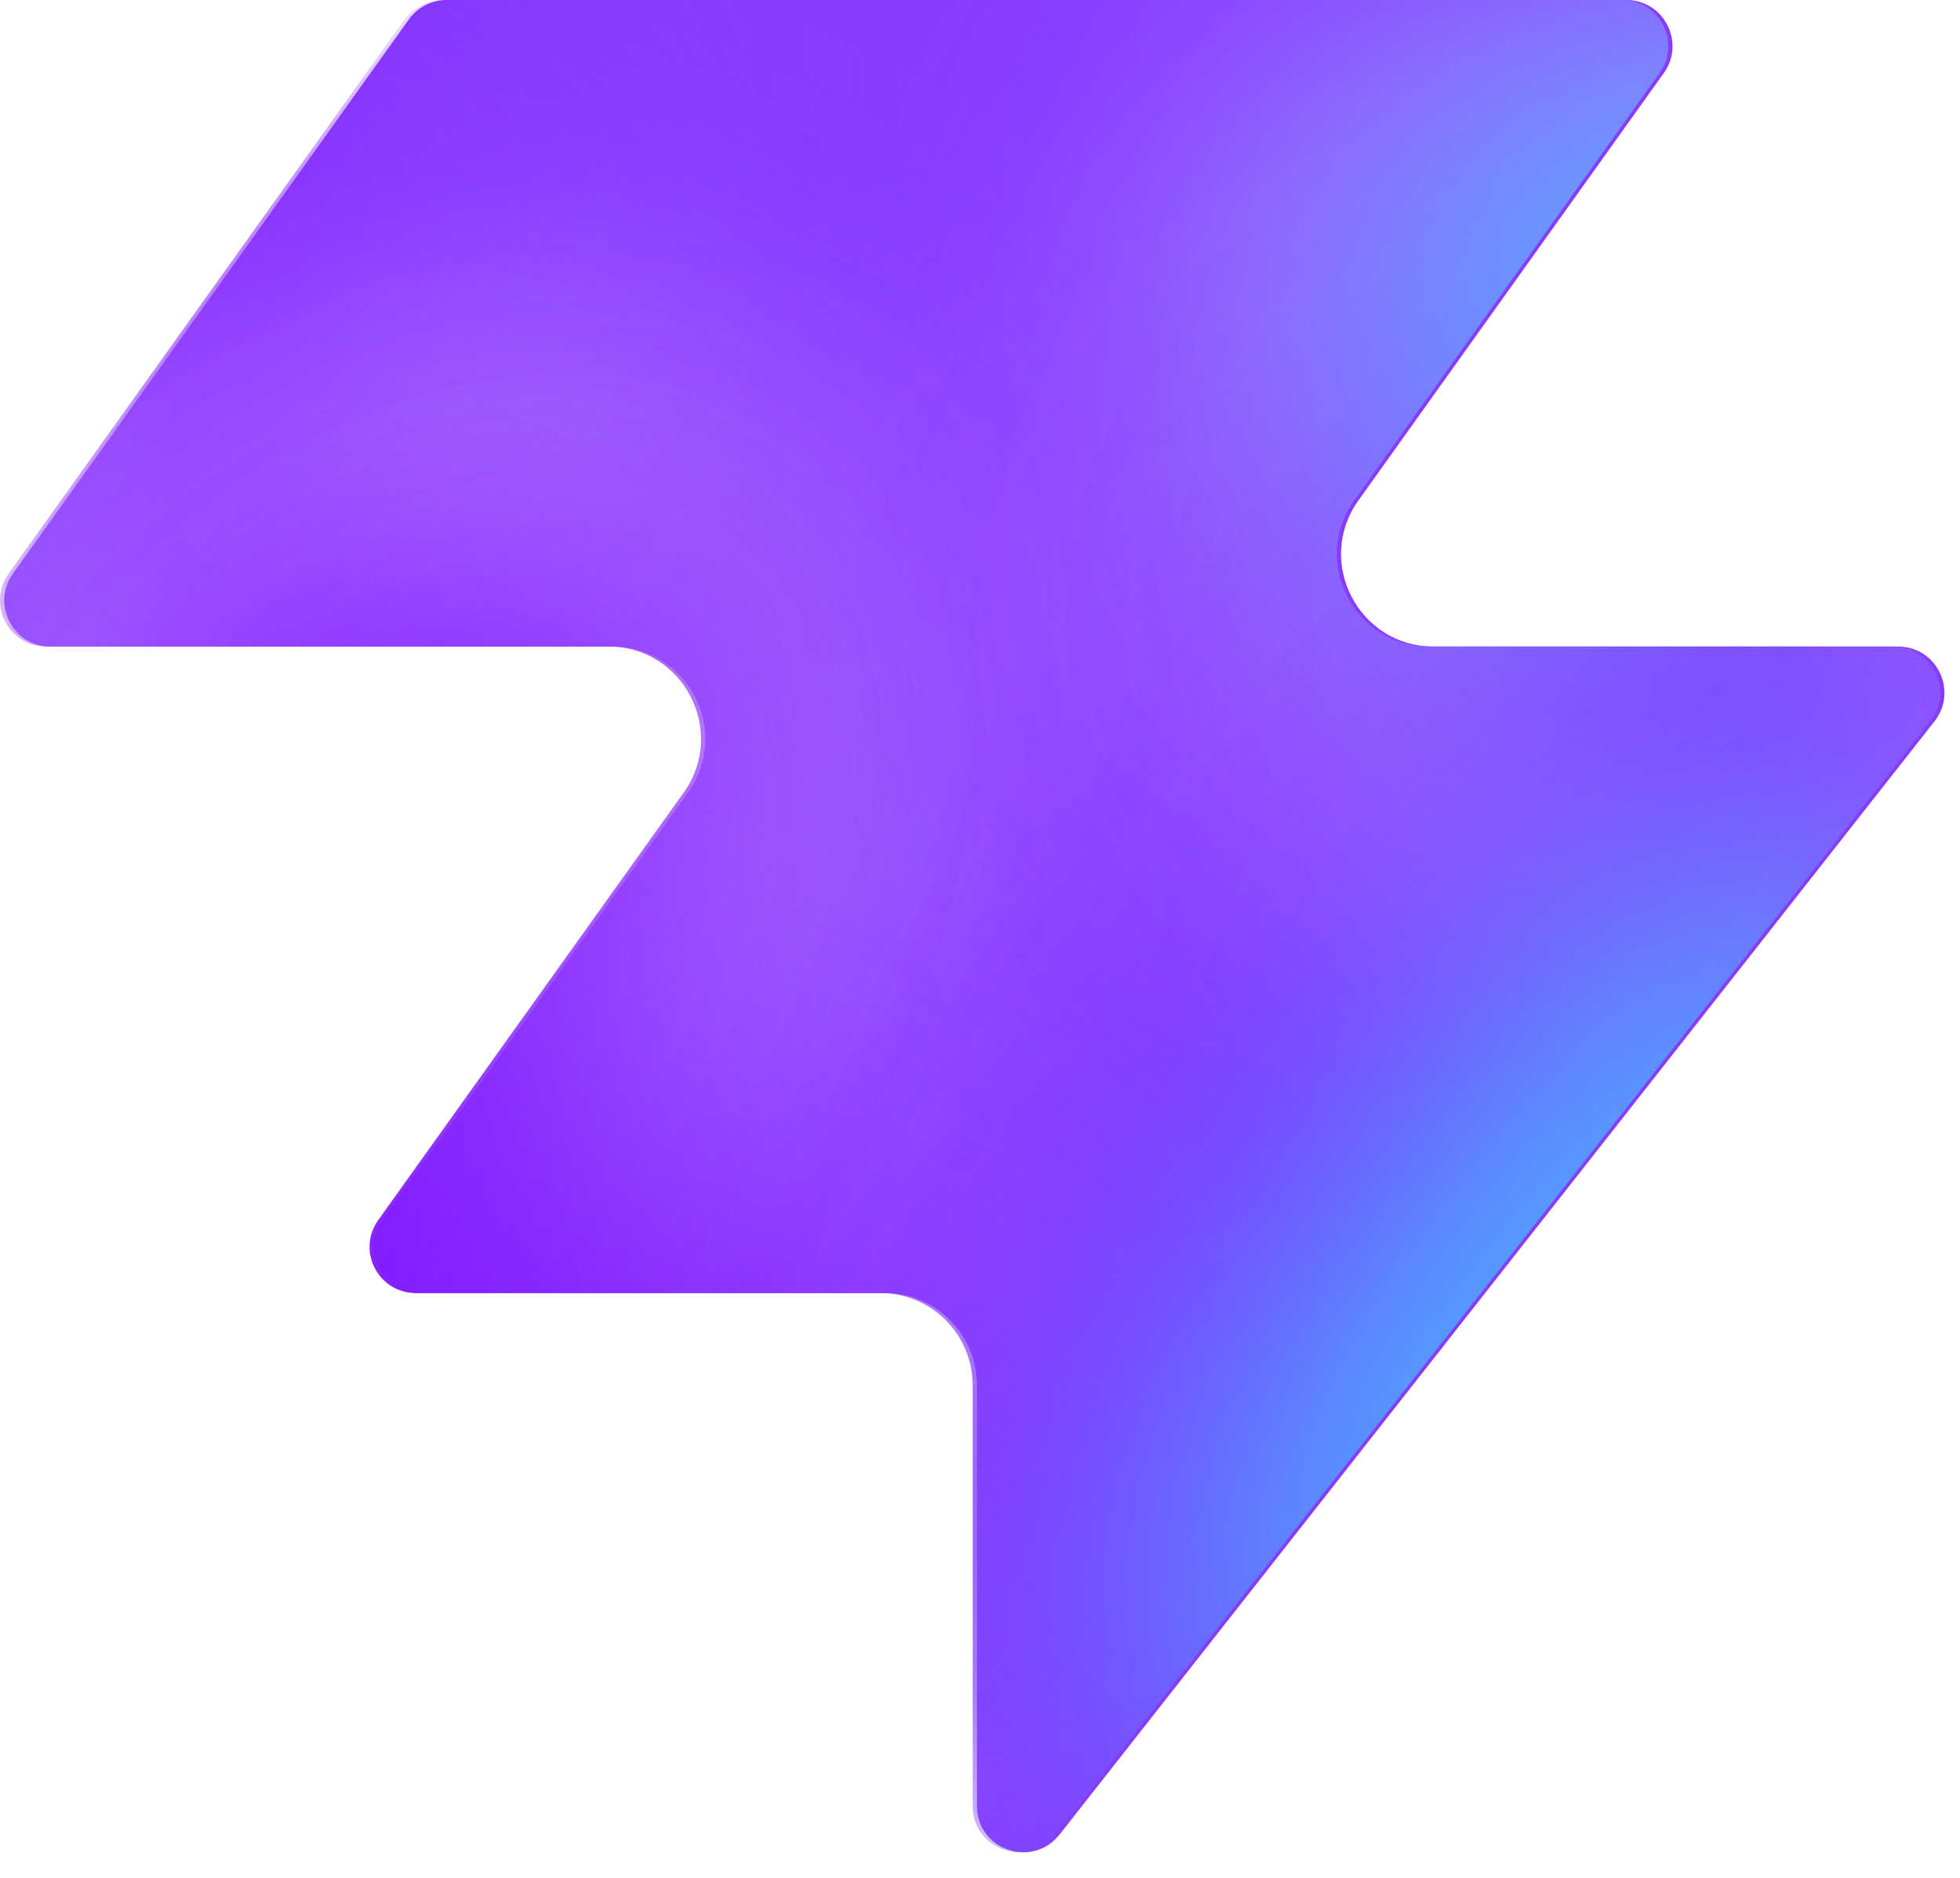
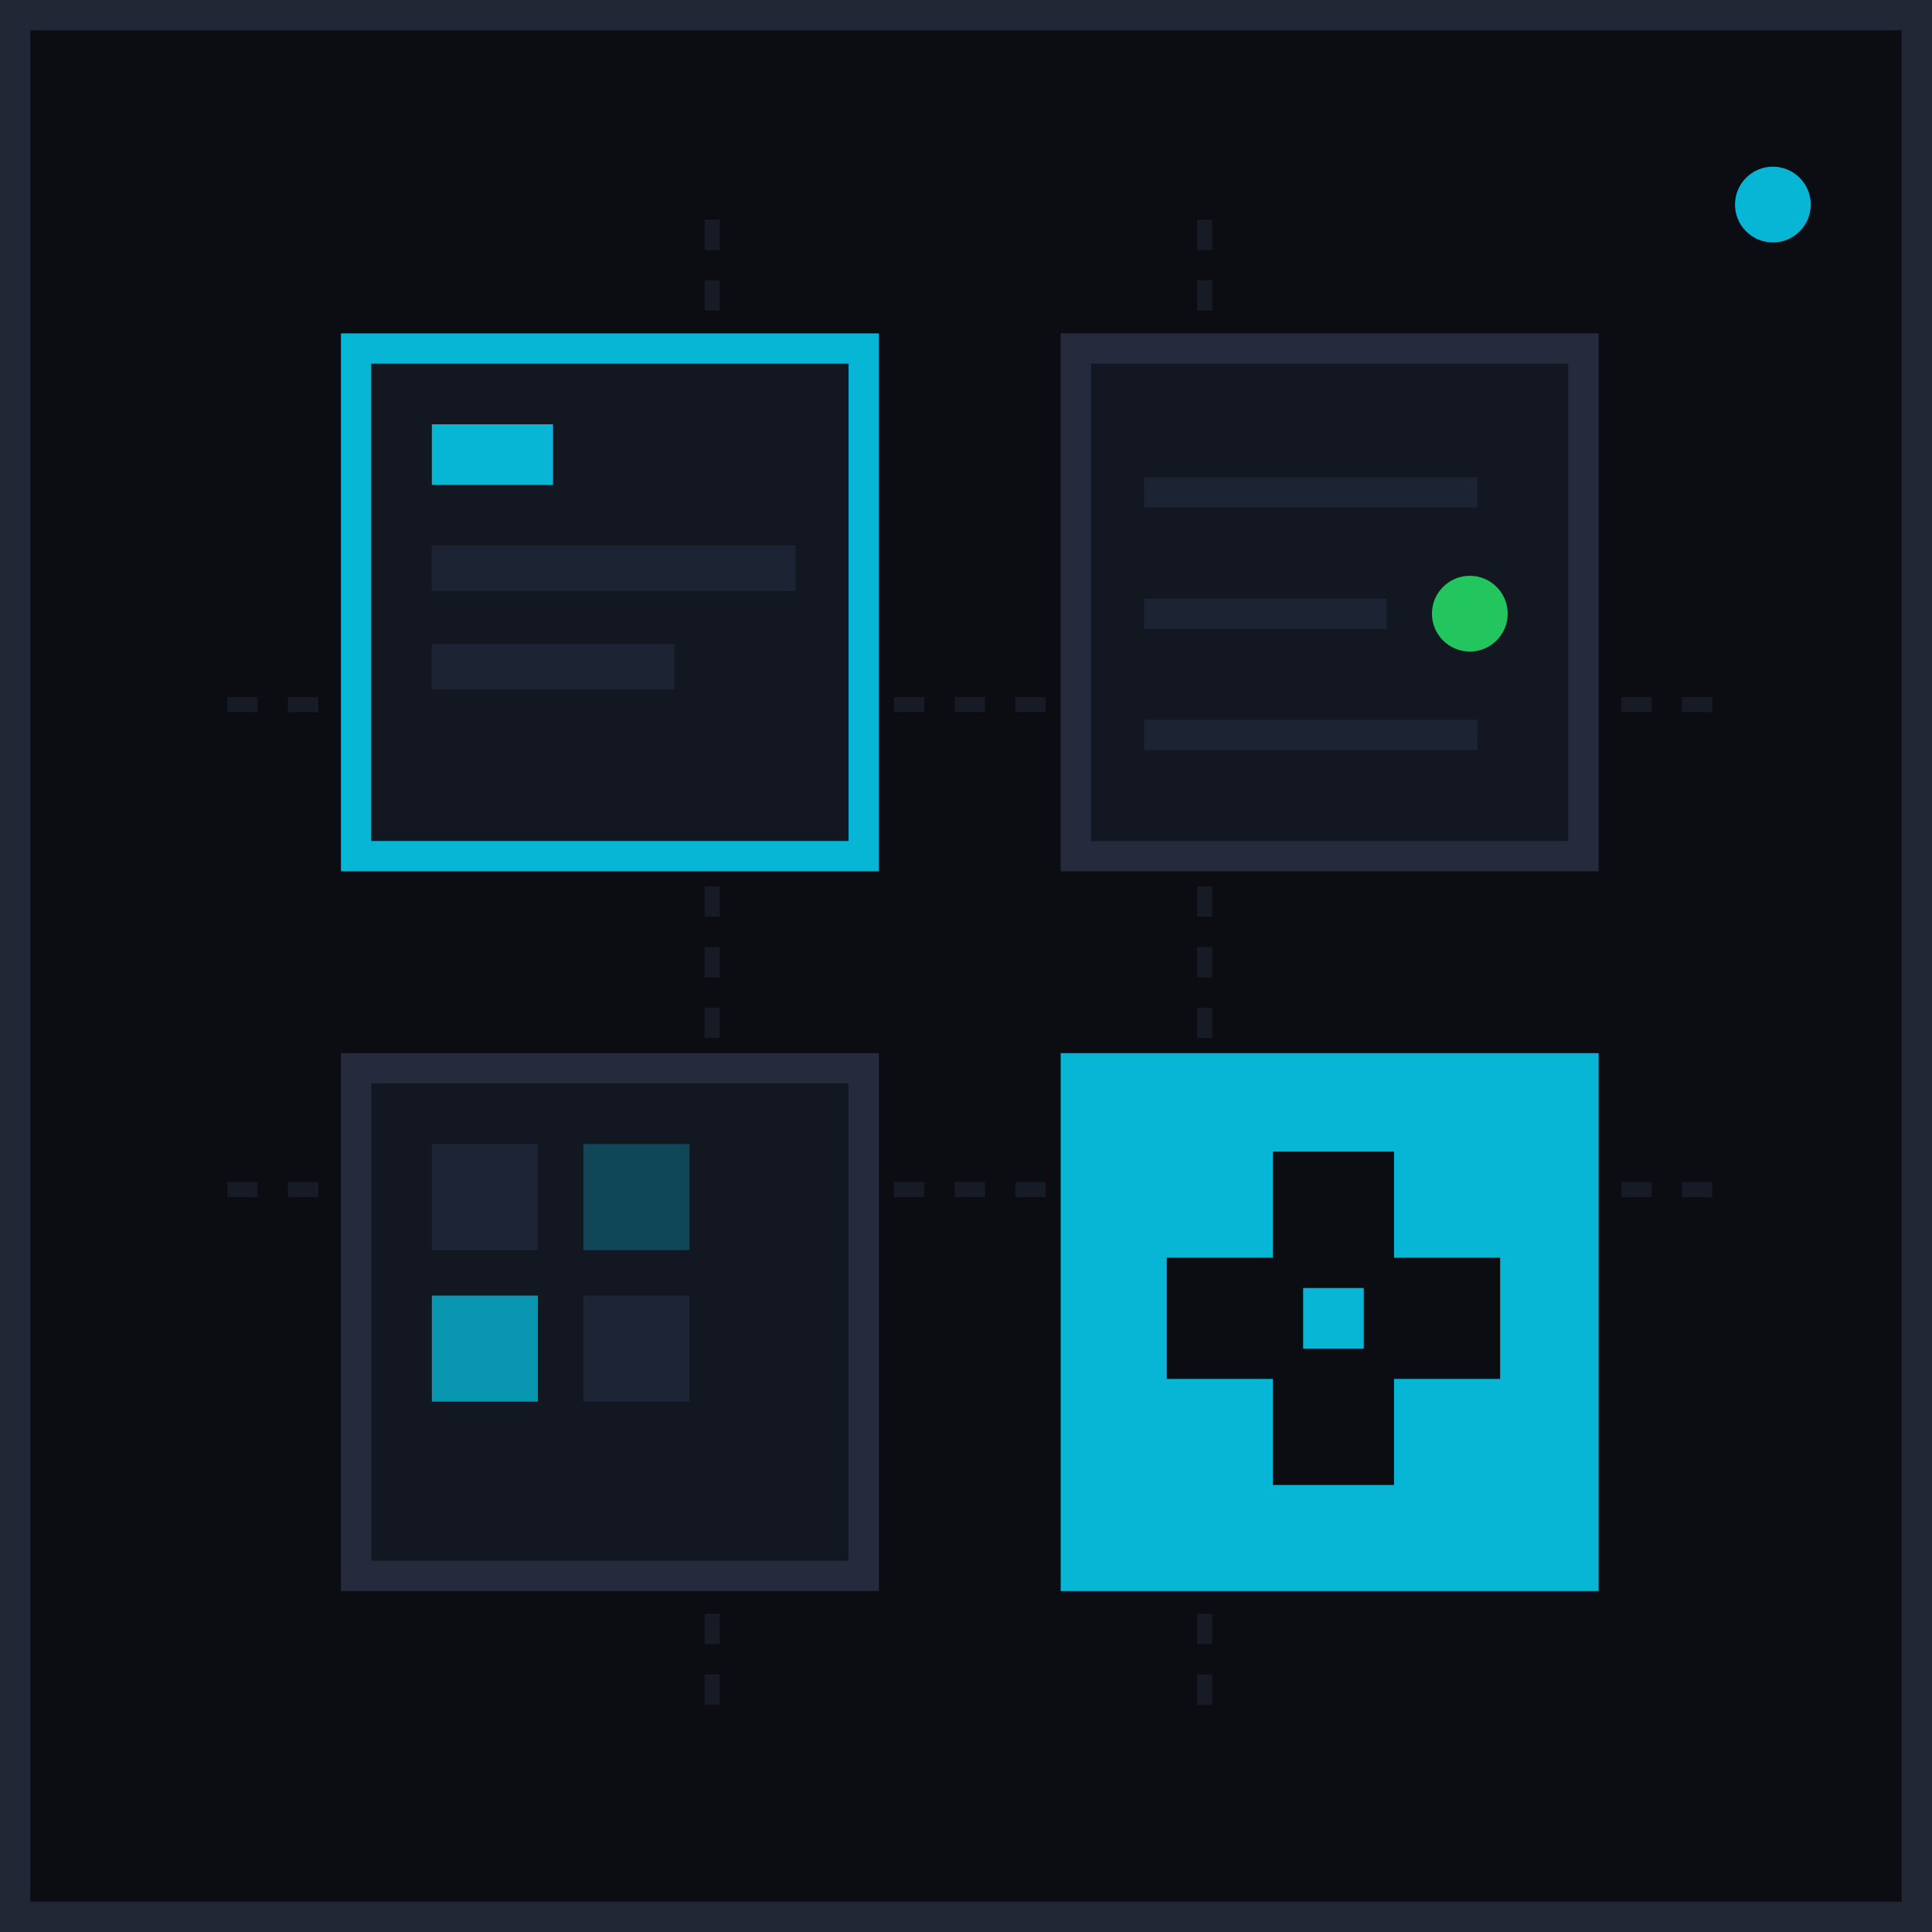
- <svg xmlns="http://www.w3.org/2000/svg" width="48" height="46" fill="none" viewBox="0 0 48 46">
-   <path fill="#863bff" d="M25.946 44.938c-.664.845-2.021.375-2.021-.698V33.937a2.26 2.26 0 0 0-2.262-2.262H10.287c-.92 0-1.456-1.04-.92-1.788l7.48-10.471c1.07-1.497 0-3.578-1.842-3.578H1.237c-.92 0-1.456-1.04-.92-1.788L10.013.474c.214-.297.556-.474.92-.474h28.894c.92 0 1.456 1.04.92 1.788l-7.48 10.471c-1.07 1.498 0 3.579 1.842 3.579h11.377c.943 0 1.473 1.088.89 1.83L25.947 44.94z" style="fill:#863bff;fill:color(display-p3 .525 .23 1);fill-opacity:1" />
-   <mask id="a" width="48" height="46" x="0" y="0" maskUnits="userSpaceOnUse" style="mask-type:alpha">
-     <path fill="#000" d="M25.842 44.938c-.664.844-2.021.375-2.021-.698V33.937a2.26 2.26 0 0 0-2.262-2.262H10.183c-.92 0-1.456-1.04-.92-1.788l7.48-10.471c1.07-1.498 0-3.579-1.842-3.579H1.133c-.92 0-1.456-1.04-.92-1.787L9.91.473c.214-.297.556-.474.92-.474h28.894c.92 0 1.456 1.04.92 1.788l-7.48 10.471c-1.07 1.498 0 3.578 1.842 3.578h11.377c.943 0 1.473 1.088.89 1.832L25.843 44.94z" style="fill:#000;fill-opacity:1" />
-   </mask>
-   <g mask="url(#a)">
-     <g filter="url(#b)">
-       <ellipse cx="5.508" cy="14.704" fill="#ede6ff" rx="5.508" ry="14.704" style="fill:#ede6ff;fill:color(display-p3 .927 .903 1);fill-opacity:1" transform="matrix(.00324 1 1 -.00324 -4.47 31.516)" />
-     </g>
-     <g filter="url(#c)">
-       <ellipse cx="10.399" cy="29.851" fill="#ede6ff" rx="10.399" ry="29.851" style="fill:#ede6ff;fill:color(display-p3 .927 .903 1);fill-opacity:1" transform="matrix(.00324 1 1 -.00324 -39.328 7.883)" />
-     </g>
-     <g filter="url(#d)">
-       <ellipse cx="5.508" cy="30.487" fill="#7e14ff" rx="5.508" ry="30.487" style="fill:#7e14ff;fill:color(display-p3 .492 .077 1);fill-opacity:1" transform="rotate(89.814 -25.913 -14.639)scale(1 -1)" />
-     </g>
-     <g filter="url(#e)">
-       <ellipse cx="5.508" cy="30.599" fill="#7e14ff" rx="5.508" ry="30.599" style="fill:#7e14ff;fill:color(display-p3 .492 .077 1);fill-opacity:1" transform="rotate(89.814 -32.644 -3.334)scale(1 -1)" />
-     </g>
-     <g filter="url(#f)">
-       <ellipse cx="5.508" cy="30.599" fill="#7e14ff" rx="5.508" ry="30.599" style="fill:#7e14ff;fill:color(display-p3 .492 .077 1);fill-opacity:1" transform="matrix(.00324 1 1 -.00324 -34.34 30.47)" />
-     </g>
-     <g filter="url(#g)">
-       <ellipse cx="14.072" cy="22.078" fill="#ede6ff" rx="14.072" ry="22.078" style="fill:#ede6ff;fill:color(display-p3 .927 .903 1);fill-opacity:1" transform="rotate(93.35 24.506 48.493)scale(-1 1)" />
-     </g>
-     <g filter="url(#h)">
-       <ellipse cx="3.47" cy="21.501" fill="#7e14ff" rx="3.47" ry="21.501" style="fill:#7e14ff;fill:color(display-p3 .492 .077 1);fill-opacity:1" transform="rotate(89.009 28.708 47.59)scale(-1 1)" />
-     </g>
-     <g filter="url(#i)">
-       <ellipse cx="3.47" cy="21.501" fill="#7e14ff" rx="3.47" ry="21.501" style="fill:#7e14ff;fill:color(display-p3 .492 .077 1);fill-opacity:1" transform="rotate(89.009 28.708 47.59)scale(-1 1)" />
-     </g>
-     <g filter="url(#j)">
-       <ellipse cx=".387" cy="8.972" fill="#7e14ff" rx="4.407" ry="29.108" style="fill:#7e14ff;fill:color(display-p3 .492 .077 1);fill-opacity:1" transform="rotate(39.51 .387 8.972)" />
-     </g>
-     <g filter="url(#k)">
-       <ellipse cx="47.523" cy="-6.092" fill="#7e14ff" rx="4.407" ry="29.108" style="fill:#7e14ff;fill:color(display-p3 .492 .077 1);fill-opacity:1" transform="rotate(37.892 47.523 -6.092)" />
-     </g>
-     <g filter="url(#l)">
-       <ellipse cx="41.412" cy="6.333" fill="#47bfff" rx="5.971" ry="9.665" style="fill:#47bfff;fill:color(display-p3 .28 .748 1);fill-opacity:1" transform="rotate(37.892 41.412 6.333)" />
-     </g>
-     <g filter="url(#m)">
-       <ellipse cx="-1.879" cy="38.332" fill="#7e14ff" rx="4.407" ry="29.108" style="fill:#7e14ff;fill:color(display-p3 .492 .077 1);fill-opacity:1" transform="rotate(37.892 -1.88 38.332)" />
-     </g>
-     <g filter="url(#n)">
-       <ellipse cx="-1.879" cy="38.332" fill="#7e14ff" rx="4.407" ry="29.108" style="fill:#7e14ff;fill:color(display-p3 .492 .077 1);fill-opacity:1" transform="rotate(37.892 -1.88 38.332)" />
-     </g>
-     <g filter="url(#o)">
-       <ellipse cx="35.651" cy="29.907" fill="#7e14ff" rx="4.407" ry="29.108" style="fill:#7e14ff;fill:color(display-p3 .492 .077 1);fill-opacity:1" transform="rotate(37.892 35.651 29.907)" />
-     </g>
-     <g filter="url(#p)">
-       <ellipse cx="38.418" cy="32.4" fill="#47bfff" rx="5.971" ry="15.297" style="fill:#47bfff;fill:color(display-p3 .28 .748 1);fill-opacity:1" transform="rotate(37.892 38.418 32.4)" />
-     </g>
-   </g>
-   <defs>
-     <filter id="b" width="60.045" height="41.654" x="-19.77" y="16.149" color-interpolation-filters="sRGB" filterUnits="userSpaceOnUse">
-       <feFlood flood-opacity="0" result="BackgroundImageFix" />
-       <feBlend in="SourceGraphic" in2="BackgroundImageFix" result="shape" />
-       <feGaussianBlur result="effect1_foregroundBlur_2002_17158" stdDeviation="7.659" />
-     </filter>
-     <filter id="c" width="90.34" height="51.437" x="-54.613" y="-7.533" color-interpolation-filters="sRGB" filterUnits="userSpaceOnUse">
-       <feFlood flood-opacity="0" result="BackgroundImageFix" />
-       <feBlend in="SourceGraphic" in2="BackgroundImageFix" result="shape" />
-       <feGaussianBlur result="effect1_foregroundBlur_2002_17158" stdDeviation="7.659" />
-     </filter>
-     <filter id="d" width="79.355" height="29.4" x="-49.64" y="2.03" color-interpolation-filters="sRGB" filterUnits="userSpaceOnUse">
-       <feFlood flood-opacity="0" result="BackgroundImageFix" />
-       <feBlend in="SourceGraphic" in2="BackgroundImageFix" result="shape" />
-       <feGaussianBlur result="effect1_foregroundBlur_2002_17158" stdDeviation="4.596" />
-     </filter>
-     <filter id="e" width="79.579" height="29.4" x="-45.045" y="20.029" color-interpolation-filters="sRGB" filterUnits="userSpaceOnUse">
-       <feFlood flood-opacity="0" result="BackgroundImageFix" />
-       <feBlend in="SourceGraphic" in2="BackgroundImageFix" result="shape" />
-       <feGaussianBlur result="effect1_foregroundBlur_2002_17158" stdDeviation="4.596" />
-     </filter>
-     <filter id="f" width="79.579" height="29.4" x="-43.513" y="21.178" color-interpolation-filters="sRGB" filterUnits="userSpaceOnUse">
-       <feFlood flood-opacity="0" result="BackgroundImageFix" />
-       <feBlend in="SourceGraphic" in2="BackgroundImageFix" result="shape" />
-       <feGaussianBlur result="effect1_foregroundBlur_2002_17158" stdDeviation="4.596" />
-     </filter>
-     <filter id="g" width="74.749" height="58.852" x="15.756" y="-17.901" color-interpolation-filters="sRGB" filterUnits="userSpaceOnUse">
-       <feFlood flood-opacity="0" result="BackgroundImageFix" />
-       <feBlend in="SourceGraphic" in2="BackgroundImageFix" result="shape" />
-       <feGaussianBlur result="effect1_foregroundBlur_2002_17158" stdDeviation="7.659" />
-     </filter>
-     <filter id="h" width="61.377" height="25.362" x="23.548" y="2.284" color-interpolation-filters="sRGB" filterUnits="userSpaceOnUse">
-       <feFlood flood-opacity="0" result="BackgroundImageFix" />
-       <feBlend in="SourceGraphic" in2="BackgroundImageFix" result="shape" />
-       <feGaussianBlur result="effect1_foregroundBlur_2002_17158" stdDeviation="4.596" />
-     </filter>
-     <filter id="i" width="61.377" height="25.362" x="23.548" y="2.284" color-interpolation-filters="sRGB" filterUnits="userSpaceOnUse">
-       <feFlood flood-opacity="0" result="BackgroundImageFix" />
-       <feBlend in="SourceGraphic" in2="BackgroundImageFix" result="shape" />
-       <feGaussianBlur result="effect1_foregroundBlur_2002_17158" stdDeviation="4.596" />
-     </filter>
-     <filter id="j" width="56.045" height="63.649" x="-27.636" y="-22.853" color-interpolation-filters="sRGB" filterUnits="userSpaceOnUse">
-       <feFlood flood-opacity="0" result="BackgroundImageFix" />
-       <feBlend in="SourceGraphic" in2="BackgroundImageFix" result="shape" />
-       <feGaussianBlur result="effect1_foregroundBlur_2002_17158" stdDeviation="4.596" />
-     </filter>
-     <filter id="k" width="54.814" height="64.646" x="20.116" y="-38.415" color-interpolation-filters="sRGB" filterUnits="userSpaceOnUse">
-       <feFlood flood-opacity="0" result="BackgroundImageFix" />
-       <feBlend in="SourceGraphic" in2="BackgroundImageFix" result="shape" />
-       <feGaussianBlur result="effect1_foregroundBlur_2002_17158" stdDeviation="4.596" />
-     </filter>
-     <filter id="l" width="33.541" height="35.313" x="24.641" y="-11.323" color-interpolation-filters="sRGB" filterUnits="userSpaceOnUse">
-       <feFlood flood-opacity="0" result="BackgroundImageFix" />
-       <feBlend in="SourceGraphic" in2="BackgroundImageFix" result="shape" />
-       <feGaussianBlur result="effect1_foregroundBlur_2002_17158" stdDeviation="4.596" />
-     </filter>
-     <filter id="m" width="54.814" height="64.646" x="-29.286" y="6.009" color-interpolation-filters="sRGB" filterUnits="userSpaceOnUse">
-       <feFlood flood-opacity="0" result="BackgroundImageFix" />
-       <feBlend in="SourceGraphic" in2="BackgroundImageFix" result="shape" />
-       <feGaussianBlur result="effect1_foregroundBlur_2002_17158" stdDeviation="4.596" />
-     </filter>
-     <filter id="n" width="54.814" height="64.646" x="-29.286" y="6.009" color-interpolation-filters="sRGB" filterUnits="userSpaceOnUse">
-       <feFlood flood-opacity="0" result="BackgroundImageFix" />
-       <feBlend in="SourceGraphic" in2="BackgroundImageFix" result="shape" />
-       <feGaussianBlur result="effect1_foregroundBlur_2002_17158" stdDeviation="4.596" />
-     </filter>
-     <filter id="o" width="54.814" height="64.646" x="8.244" y="-2.416" color-interpolation-filters="sRGB" filterUnits="userSpaceOnUse">
-       <feFlood flood-opacity="0" result="BackgroundImageFix" />
-       <feBlend in="SourceGraphic" in2="BackgroundImageFix" result="shape" />
-       <feGaussianBlur result="effect1_foregroundBlur_2002_17158" stdDeviation="4.596" />
-     </filter>
-     <filter id="p" width="39.409" height="43.623" x="18.713" y="10.588" color-interpolation-filters="sRGB" filterUnits="userSpaceOnUse">
-       <feFlood flood-opacity="0" result="BackgroundImageFix" />
-       <feBlend in="SourceGraphic" in2="BackgroundImageFix" result="shape" />
-       <feGaussianBlur result="effect1_foregroundBlur_2002_17158" stdDeviation="4.596" />
-     </filter>
-   </defs>
+ <svg xmlns="http://www.w3.org/2000/svg" width="255" height="255" viewBox="0 0 255 255" fill="none">
+   <rect x="2" y="2" width="251" height="251" fill="#0B0D12" stroke="#222736" stroke-width="4" />
+   <rect x="30" y="156" width="4" height="2" fill="#171B26" />
+   <rect x="38" y="156" width="4" height="2" fill="#171B26" />
+   <rect x="46" y="156" width="4" height="2" fill="#171B26" />
+   <rect x="54" y="156" width="4" height="2" fill="#171B26" />
+   <rect x="62" y="156" width="4" height="2" fill="#171B26" />
+   <rect x="70" y="156" width="4" height="2" fill="#171B26" />
+   <rect x="78" y="156" width="4" height="2" fill="#171B26" />
+   <rect x="86" y="156" width="4" height="2" fill="#171B26" />
+   <rect x="94" y="156" width="4" height="2" fill="#171B26" />
+   <rect x="102" y="156" width="4" height="2" fill="#171B26" />
+   <rect x="110" y="156" width="4" height="2" fill="#171B26" />
+   <rect x="118" y="156" width="4" height="2" fill="#171B26" />
+   <rect x="126" y="156" width="4" height="2" fill="#171B26" />
+   <rect x="134" y="156" width="4" height="2" fill="#171B26" />
+   <rect x="142" y="156" width="4" height="2" fill="#171B26" />
+   <rect x="150" y="156" width="4" height="2" fill="#171B26" />
+   <rect x="158" y="156" width="4" height="2" fill="#171B26" />
+   <rect x="166" y="156" width="4" height="2" fill="#171B26" />
+   <rect x="174" y="156" width="4" height="2" fill="#171B26" />
+   <rect x="182" y="156" width="4" height="2" fill="#171B26" />
+   <rect x="190" y="156" width="4" height="2" fill="#171B26" />
+   <rect x="198" y="156" width="4" height="2" fill="#171B26" />
+   <rect x="206" y="156" width="4" height="2" fill="#171B26" />
+   <rect x="214" y="156" width="4" height="2" fill="#171B26" />
+   <rect x="222" y="156" width="4" height="2" fill="#171B26" />
+   <rect x="30" y="92" width="4" height="2" fill="#171B26" />
+   <rect x="38" y="92" width="4" height="2" fill="#171B26" />
+   <rect x="46" y="92" width="4" height="2" fill="#171B26" />
+   <rect x="54" y="92" width="4" height="2" fill="#171B26" />
+   <rect x="62" y="92" width="4" height="2" fill="#171B26" />
+   <rect x="70" y="92" width="4" height="2" fill="#171B26" />
+   <rect x="78" y="92" width="4" height="2" fill="#171B26" />
+   <rect x="86" y="92" width="4" height="2" fill="#171B26" />
+   <rect x="94" y="92" width="4" height="2" fill="#171B26" />
+   <rect x="102" y="92" width="4" height="2" fill="#171B26" />
+   <rect x="110" y="92" width="4" height="2" fill="#171B26" />
+   <rect x="118" y="92" width="4" height="2" fill="#171B26" />
+   <rect x="126" y="92" width="4" height="2" fill="#171B26" />
+   <rect x="134" y="92" width="4" height="2" fill="#171B26" />
+   <rect x="142" y="92" width="4" height="2" fill="#171B26" />
+   <rect x="150" y="92" width="4" height="2" fill="#171B26" />
+   <rect x="158" y="92" width="4" height="2" fill="#171B26" />
+   <rect x="166" y="92" width="4" height="2" fill="#171B26" />
+   <rect x="174" y="92" width="4" height="2" fill="#171B26" />
+   <rect x="182" y="92" width="4" height="2" fill="#171B26" />
+   <rect x="190" y="92" width="4" height="2" fill="#171B26" />
+   <rect x="198" y="92" width="4" height="2" fill="#171B26" />
+   <rect x="206" y="92" width="4" height="2" fill="#171B26" />
+   <rect x="214" y="92" width="4" height="2" fill="#171B26" />
+   <rect x="222" y="92" width="4" height="2" fill="#171B26" />
+   <rect x="95" y="29" width="4" height="2" transform="rotate(90 95 29)" fill="#171B26" />
+   <rect x="95" y="37" width="4" height="2" transform="rotate(90 95 37)" fill="#171B26" />
+   <rect x="95" y="45" width="4" height="2" transform="rotate(90 95 45)" fill="#171B26" />
+   <rect x="95" y="53" width="4" height="2" transform="rotate(90 95 53)" fill="#171B26" />
+   <rect x="95" y="61" width="4" height="2" transform="rotate(90 95 61)" fill="#171B26" />
+   <rect x="95" y="69" width="4" height="2" transform="rotate(90 95 69)" fill="#171B26" />
+   <rect x="95" y="77" width="4" height="2" transform="rotate(90 95 77)" fill="#171B26" />
+   <rect x="95" y="85" width="4" height="2" transform="rotate(90 95 85)" fill="#171B26" />
+   <rect x="95" y="93" width="4" height="2" transform="rotate(90 95 93)" fill="#171B26" />
+   <rect x="95" y="101" width="4" height="2" transform="rotate(90 95 101)" fill="#171B26" />
+   <rect x="95" y="109" width="4" height="2" transform="rotate(90 95 109)" fill="#171B26" />
+   <rect x="95" y="117" width="4" height="2" transform="rotate(90 95 117)" fill="#171B26" />
+   <rect x="95" y="125" width="4" height="2" transform="rotate(90 95 125)" fill="#171B26" />
+   <rect x="95" y="133" width="4" height="2" transform="rotate(90 95 133)" fill="#171B26" />
+   <rect x="95" y="141" width="4" height="2" transform="rotate(90 95 141)" fill="#171B26" />
+   <rect x="95" y="149" width="4" height="2" transform="rotate(90 95 149)" fill="#171B26" />
+   <rect x="95" y="157" width="4" height="2" transform="rotate(90 95 157)" fill="#171B26" />
+   <rect x="95" y="165" width="4" height="2" transform="rotate(90 95 165)" fill="#171B26" />
+   <rect x="95" y="173" width="4" height="2" transform="rotate(90 95 173)" fill="#171B26" />
+   <rect x="95" y="181" width="4" height="2" transform="rotate(90 95 181)" fill="#171B26" />
+   <rect x="95" y="189" width="4" height="2" transform="rotate(90 95 189)" fill="#171B26" />
+   <rect x="95" y="197" width="4" height="2" transform="rotate(90 95 197)" fill="#171B26" />
+   <rect x="95" y="205" width="4" height="2" transform="rotate(90 95 205)" fill="#171B26" />
+   <rect x="95" y="213" width="4" height="2" transform="rotate(90 95 213)" fill="#171B26" />
+   <rect x="95" y="221" width="4" height="2" transform="rotate(90 95 221)" fill="#171B26" />
+   <rect x="160" y="29" width="4" height="2" transform="rotate(90 160 29)" fill="#171B26" />
+   <rect x="160" y="37" width="4" height="2" transform="rotate(90 160 37)" fill="#171B26" />
+   <rect x="160" y="45" width="4" height="2" transform="rotate(90 160 45)" fill="#171B26" />
+   <rect x="160" y="53" width="4" height="2" transform="rotate(90 160 53)" fill="#171B26" />
+   <rect x="160" y="61" width="4" height="2" transform="rotate(90 160 61)" fill="#171B26" />
+   <rect x="160" y="69" width="4" height="2" transform="rotate(90 160 69)" fill="#171B26" />
+   <rect x="160" y="77" width="4" height="2" transform="rotate(90 160 77)" fill="#171B26" />
+   <rect x="160" y="85" width="4" height="2" transform="rotate(90 160 85)" fill="#171B26" />
+   <rect x="160" y="93" width="4" height="2" transform="rotate(90 160 93)" fill="#171B26" />
+   <rect x="160" y="101" width="4" height="2" transform="rotate(90 160 101)" fill="#171B26" />
+   <rect x="160" y="109" width="4" height="2" transform="rotate(90 160 109)" fill="#171B26" />
+   <rect x="160" y="117" width="4" height="2" transform="rotate(90 160 117)" fill="#171B26" />
+   <rect x="160" y="125" width="4" height="2" transform="rotate(90 160 125)" fill="#171B26" />
+   <rect x="160" y="133" width="4" height="2" transform="rotate(90 160 133)" fill="#171B26" />
+   <rect x="160" y="141" width="4" height="2" transform="rotate(90 160 141)" fill="#171B26" />
+   <rect x="160" y="149" width="4" height="2" transform="rotate(90 160 149)" fill="#171B26" />
+   <rect x="160" y="157" width="4" height="2" transform="rotate(90 160 157)" fill="#171B26" />
+   <rect x="160" y="165" width="4" height="2" transform="rotate(90 160 165)" fill="#171B26" />
+   <rect x="160" y="173" width="4" height="2" transform="rotate(90 160 173)" fill="#171B26" />
+   <rect x="160" y="181" width="4" height="2" transform="rotate(90 160 181)" fill="#171B26" />
+   <rect x="160" y="189" width="4" height="2" transform="rotate(90 160 189)" fill="#171B26" />
+   <rect x="160" y="197" width="4" height="2" transform="rotate(90 160 197)" fill="#171B26" />
+   <rect x="160" y="205" width="4" height="2" transform="rotate(90 160 205)" fill="#171B26" />
+   <rect x="160" y="213" width="4" height="2" transform="rotate(90 160 213)" fill="#171B26" />
+   <rect x="160" y="221" width="4" height="2" transform="rotate(90 160 221)" fill="#171B26" />
+   <rect x="140" y="139" width="71" height="71" fill="#06B6D4" />
+   <path fill-rule="evenodd" clip-rule="evenodd" d="M184 166H198V182H184V196H168V182H154V166H168V152H184V166ZM172 170V178H180V170H172Z" fill="#0B0D12" />
+   <rect x="47" y="141" width="67" height="67" fill="#131722" stroke="#252B3D" stroke-width="4" />
+   <rect x="57" y="151" width="14" height="14" fill="#1D2436" />
+   <rect x="77" y="151" width="14" height="14" fill="#0F4757" />
+   <rect x="57" y="171" width="14" height="14" fill="#0896B0" />
+   <rect x="77" y="171" width="14" height="14" fill="#1D2436" />
+   <rect x="47" y="46" width="67" height="67" fill="#131722" stroke="#06B6D4" stroke-width="4" />
+   <rect x="57" y="56" width="16" height="8" fill="#06B6D4" />
+   <rect x="57" y="72" width="48" height="6" fill="#1C2333" />
+   <rect x="57" y="85" width="32" height="6" fill="#1C2333" />
+   <rect x="142" y="46" width="67" height="67" fill="#131722" stroke="#252B3D" stroke-width="4" />
+   <rect x="151" y="63" width="44" height="4" fill="#1C2333" />
+   <rect x="151" y="95" width="44" height="4" fill="#1C2333" />
+   <rect x="151" y="79" width="32" height="4" fill="#1C2333" />
+   <circle cx="194" cy="81" r="5" fill="#22C55E" />
+   <circle cx="234" cy="27" r="5" fill="#06B6D4" />
</svg>
